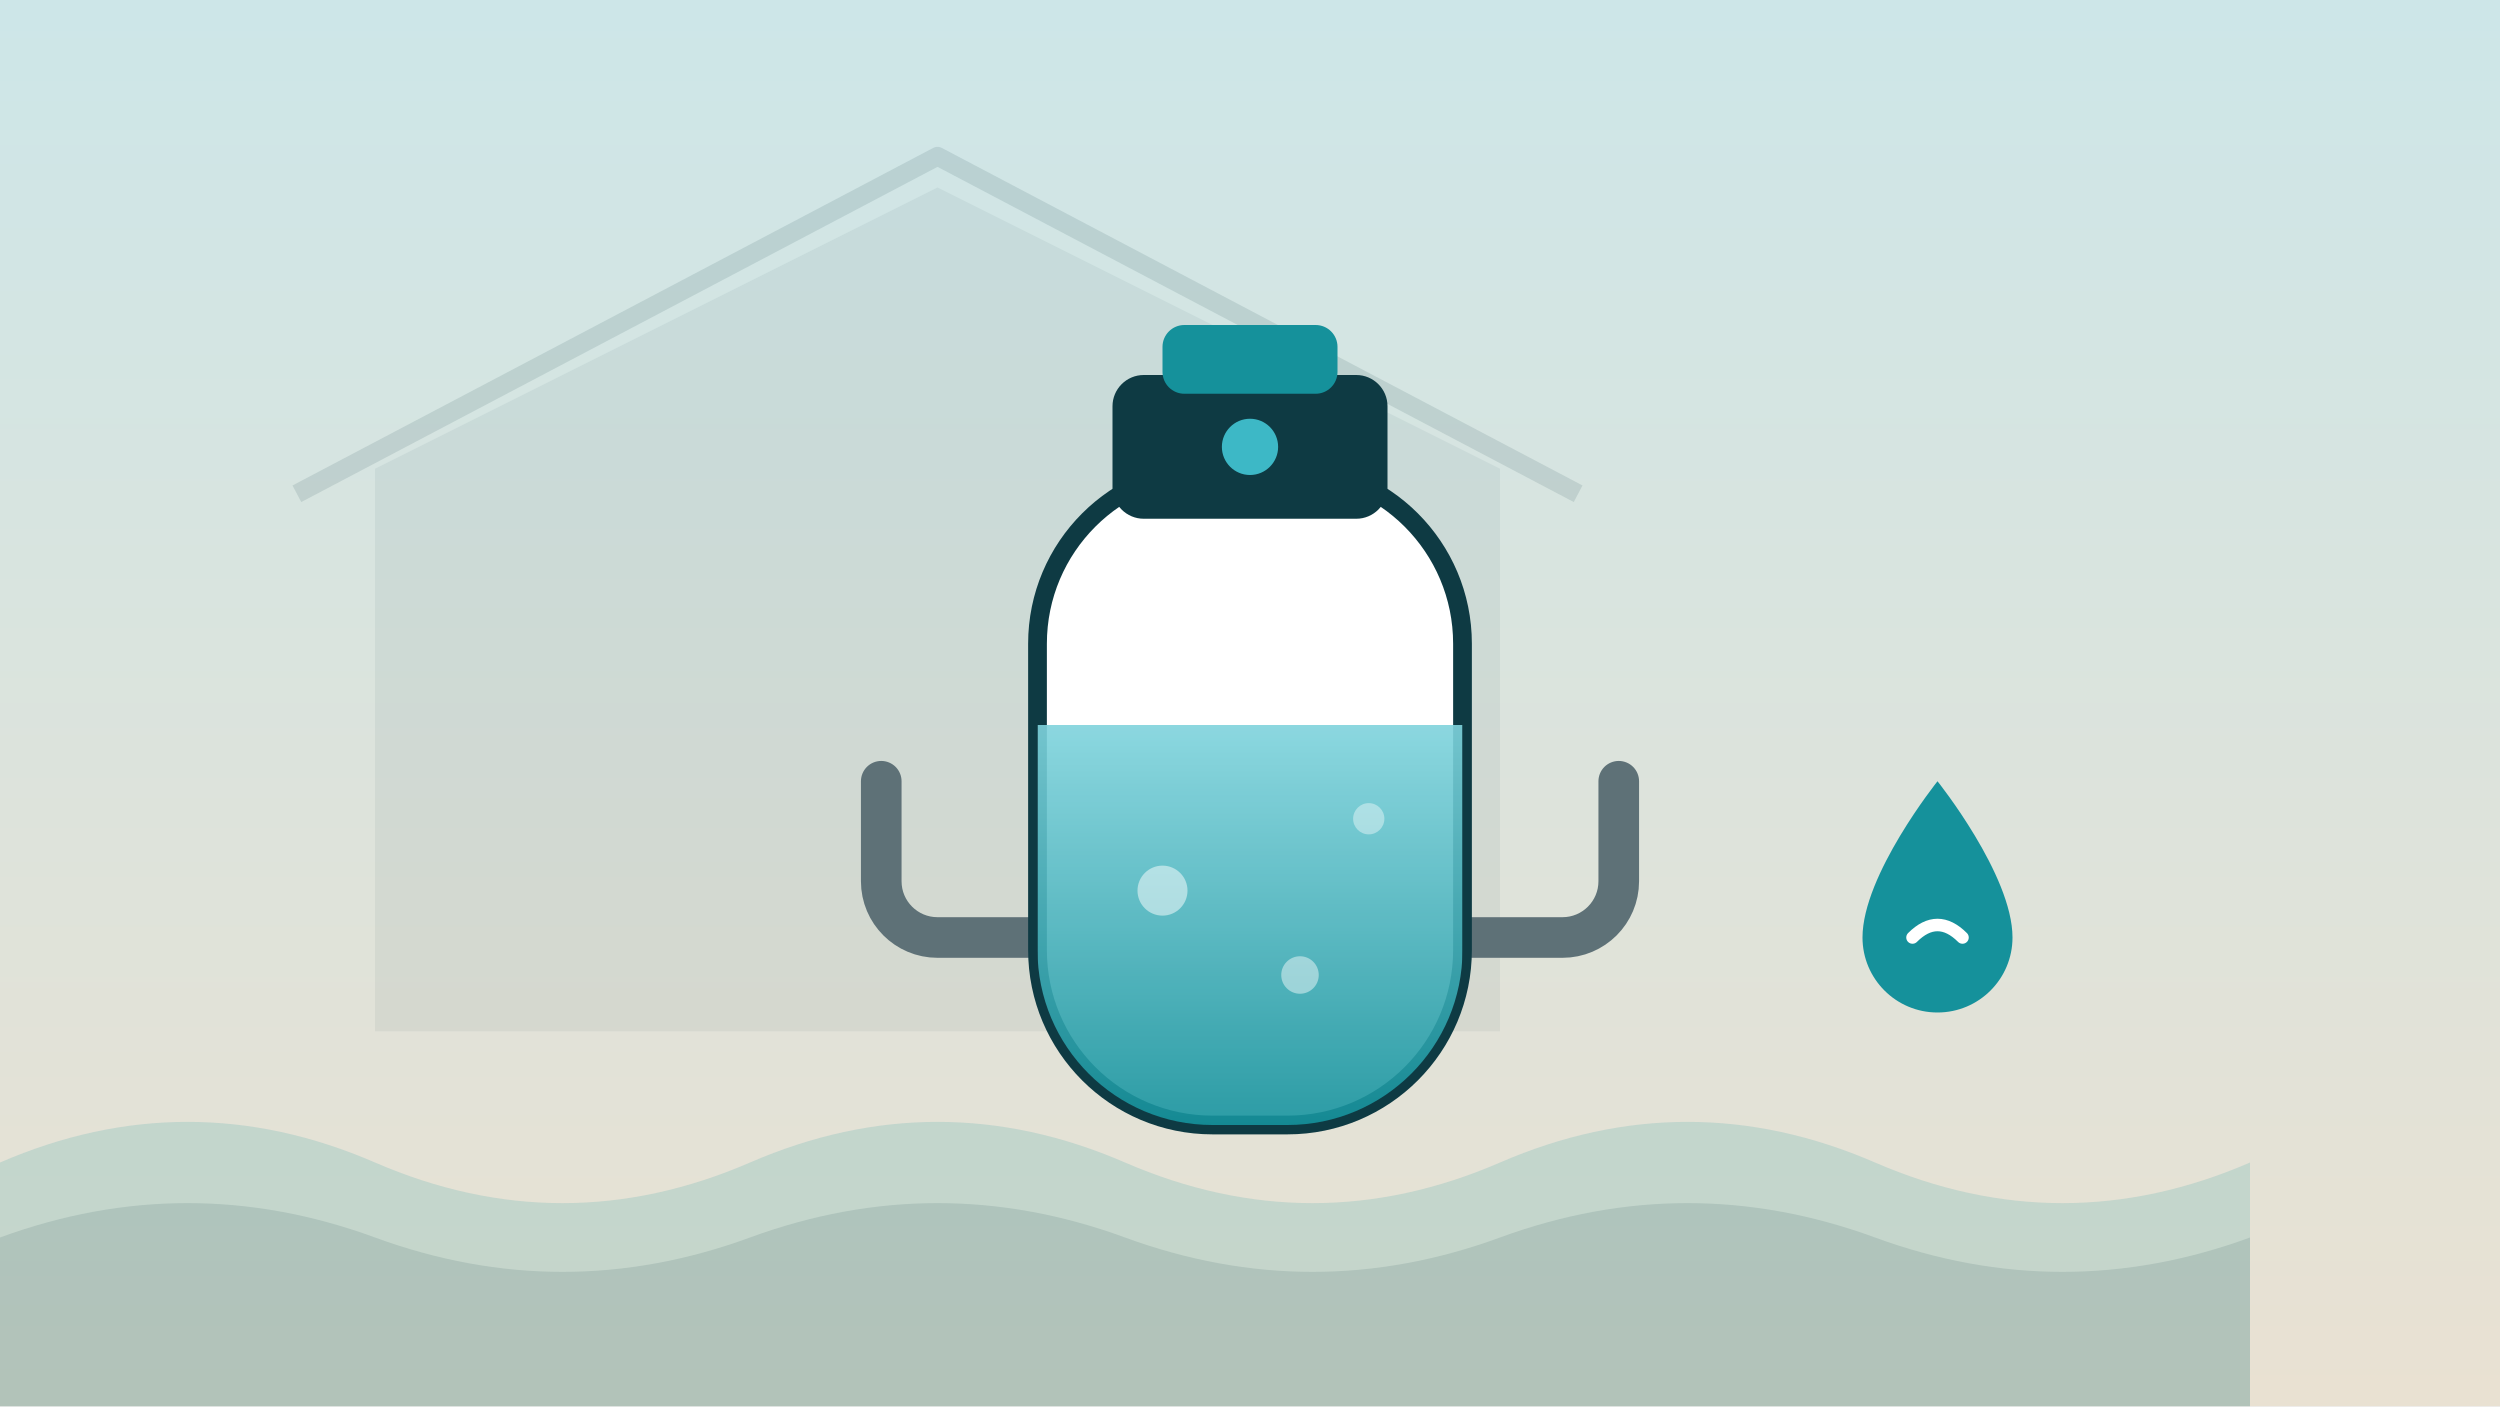
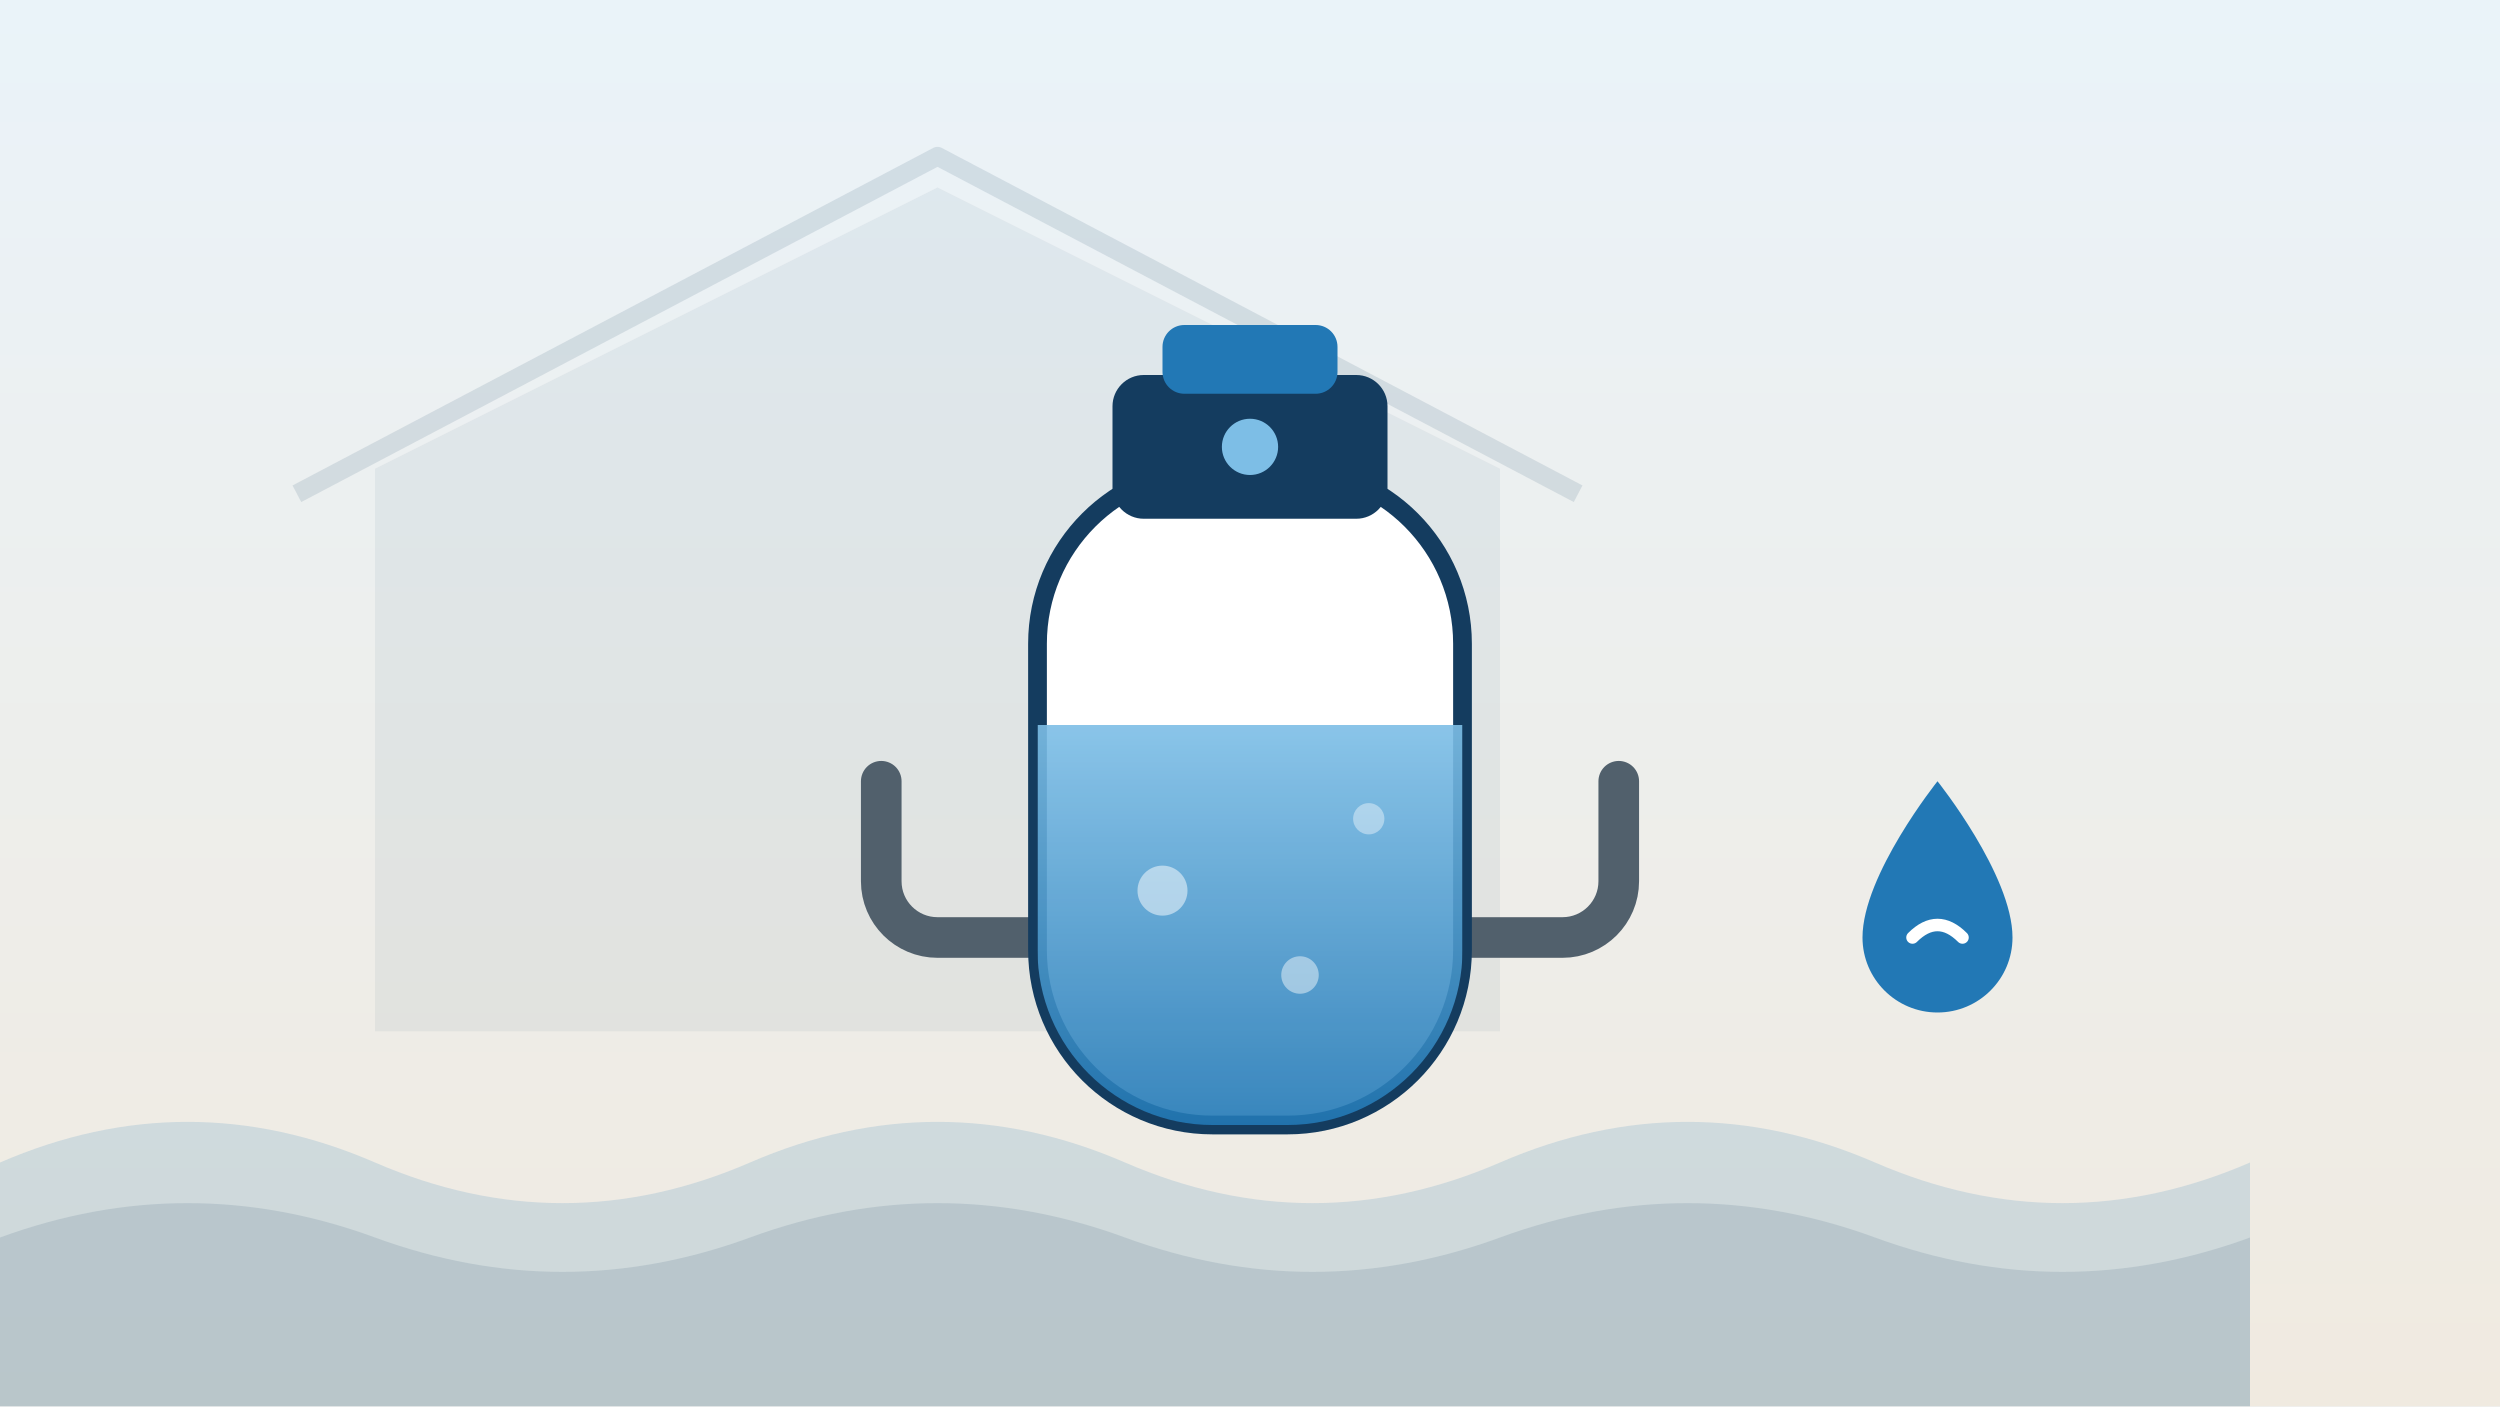
<svg xmlns="http://www.w3.org/2000/svg" viewBox="0 0 800 450" role="img" aria-label="Whole-home water filtration tank on the main line">
  <defs>
    <linearGradient id="bg" x1="0" y1="0" x2="0" y2="1">
-       <stop offset="0" stop-color="#cde6e8" />
-       <stop offset="1" stop-color="#e9e1d2" />
+       <stop offset="0" stop-color="#eaf3f9" />
+       <stop offset="1" stop-color="#f0eae0" />
    </linearGradient>
    <linearGradient id="water" x1="0" y1="0" x2="0" y2="1">
-       <stop offset="0" stop-color="#7fd3dc" />
-       <stop offset="1" stop-color="#15919b" />
+       <stop offset="0" stop-color="#7dbee6" />
+       <stop offset="1" stop-color="#2278b5" />
    </linearGradient>
  </defs>
  <rect width="800" height="450" fill="url(#bg)" />
-   <path d="M120 150 L300 60 L480 150 V330 H120 Z" fill="#0e3a43" opacity="0.06" />
-   <path d="M95 158 L300 50 L505 158" fill="none" stroke="#0e3a43" stroke-width="6" stroke-linejoin="round" opacity="0.12" />
-   <path d="M0 372 q 60 -26 120 0 t 120 0 t 120 0 t 120 0 t 120 0 t 120 0 V450 H0 Z" fill="#15919b" opacity="0.16" />
-   <path d="M0 396 q 60 -22 120 0 t 120 0 t 120 0 t 120 0 t 120 0 t 120 0 V450 H0 Z" fill="#0e3a43" opacity="0.12" />
-   <path d="M360 300 H300 a18 18 0 0 1 -18 -18 V250" fill="none" stroke="#5e7177" stroke-width="13" stroke-linecap="round" />
-   <path d="M440 300 H500 a18 18 0 0 0 18 -18 V250" fill="none" stroke="#5e7177" stroke-width="13" stroke-linecap="round" />
-   <rect x="332" y="150" width="136" height="210" rx="56" fill="#ffffff" stroke="#0e3a43" stroke-width="6" />
+   <path d="M120 150 L300 60 L480 150 V330 H120 Z" fill="#143c5f" opacity="0.06" />
+   <path d="M95 158 L300 50 L505 158" fill="none" stroke="#143c5f" stroke-width="6" stroke-linejoin="round" opacity="0.12" />
+   <path d="M0 372 q 60 -26 120 0 t 120 0 t 120 0 t 120 0 t 120 0 t 120 0 V450 H0 Z" fill="#2278b5" opacity="0.16" />
+   <path d="M0 396 q 60 -22 120 0 t 120 0 t 120 0 t 120 0 t 120 0 t 120 0 V450 H0 Z" fill="#143c5f" opacity="0.12" />
+   <path d="M360 300 H300 a18 18 0 0 1 -18 -18 V250" fill="none" stroke="#51606c" stroke-width="13" stroke-linecap="round" />
+   <path d="M440 300 H500 a18 18 0 0 0 18 -18 V250" fill="none" stroke="#51606c" stroke-width="13" stroke-linecap="round" />
+   <rect x="332" y="150" width="136" height="210" rx="56" fill="#ffffff" stroke="#143c5f" stroke-width="6" />
  <clipPath id="tankc">
    <rect x="332" y="150" width="136" height="210" rx="56" />
  </clipPath>
  <g clip-path="url(#tankc)">
    <rect x="332" y="232" width="136" height="128" fill="url(#water)" opacity="0.9" />
    <circle cx="372" cy="285" r="8" fill="#ffffff" opacity="0.5" />
    <circle cx="416" cy="312" r="6" fill="#ffffff" opacity="0.45" />
    <circle cx="438" cy="262" r="5" fill="#ffffff" opacity="0.4" />
  </g>
-   <rect x="356" y="120" width="88" height="46" rx="10" fill="#0e3a43" />
-   <rect x="372" y="104" width="56" height="22" rx="7" fill="#15919b" />
-   <circle cx="400" cy="143" r="9" fill="#3db8c6" />
-   <path d="M620 250 C 620 250 596 280 596 300 a24 24 0 1 0 48 0 C 644 280 620 250 620 250 Z" fill="#15919b" />
+   <rect x="356" y="120" width="88" height="46" rx="10" fill="#143c5f" />
+   <rect x="372" y="104" width="56" height="22" rx="7" fill="#2278b5" />
+   <circle cx="400" cy="143" r="9" fill="#7dbee6" />
+   <path d="M620 250 C 620 250 596 280 596 300 a24 24 0 1 0 48 0 C 644 280 620 250 620 250 Z" fill="#2278b5" />
  <path d="M612 300 q 8 -8 16 0" fill="none" stroke="#ffffff" stroke-width="4" stroke-linecap="round" />
</svg>
